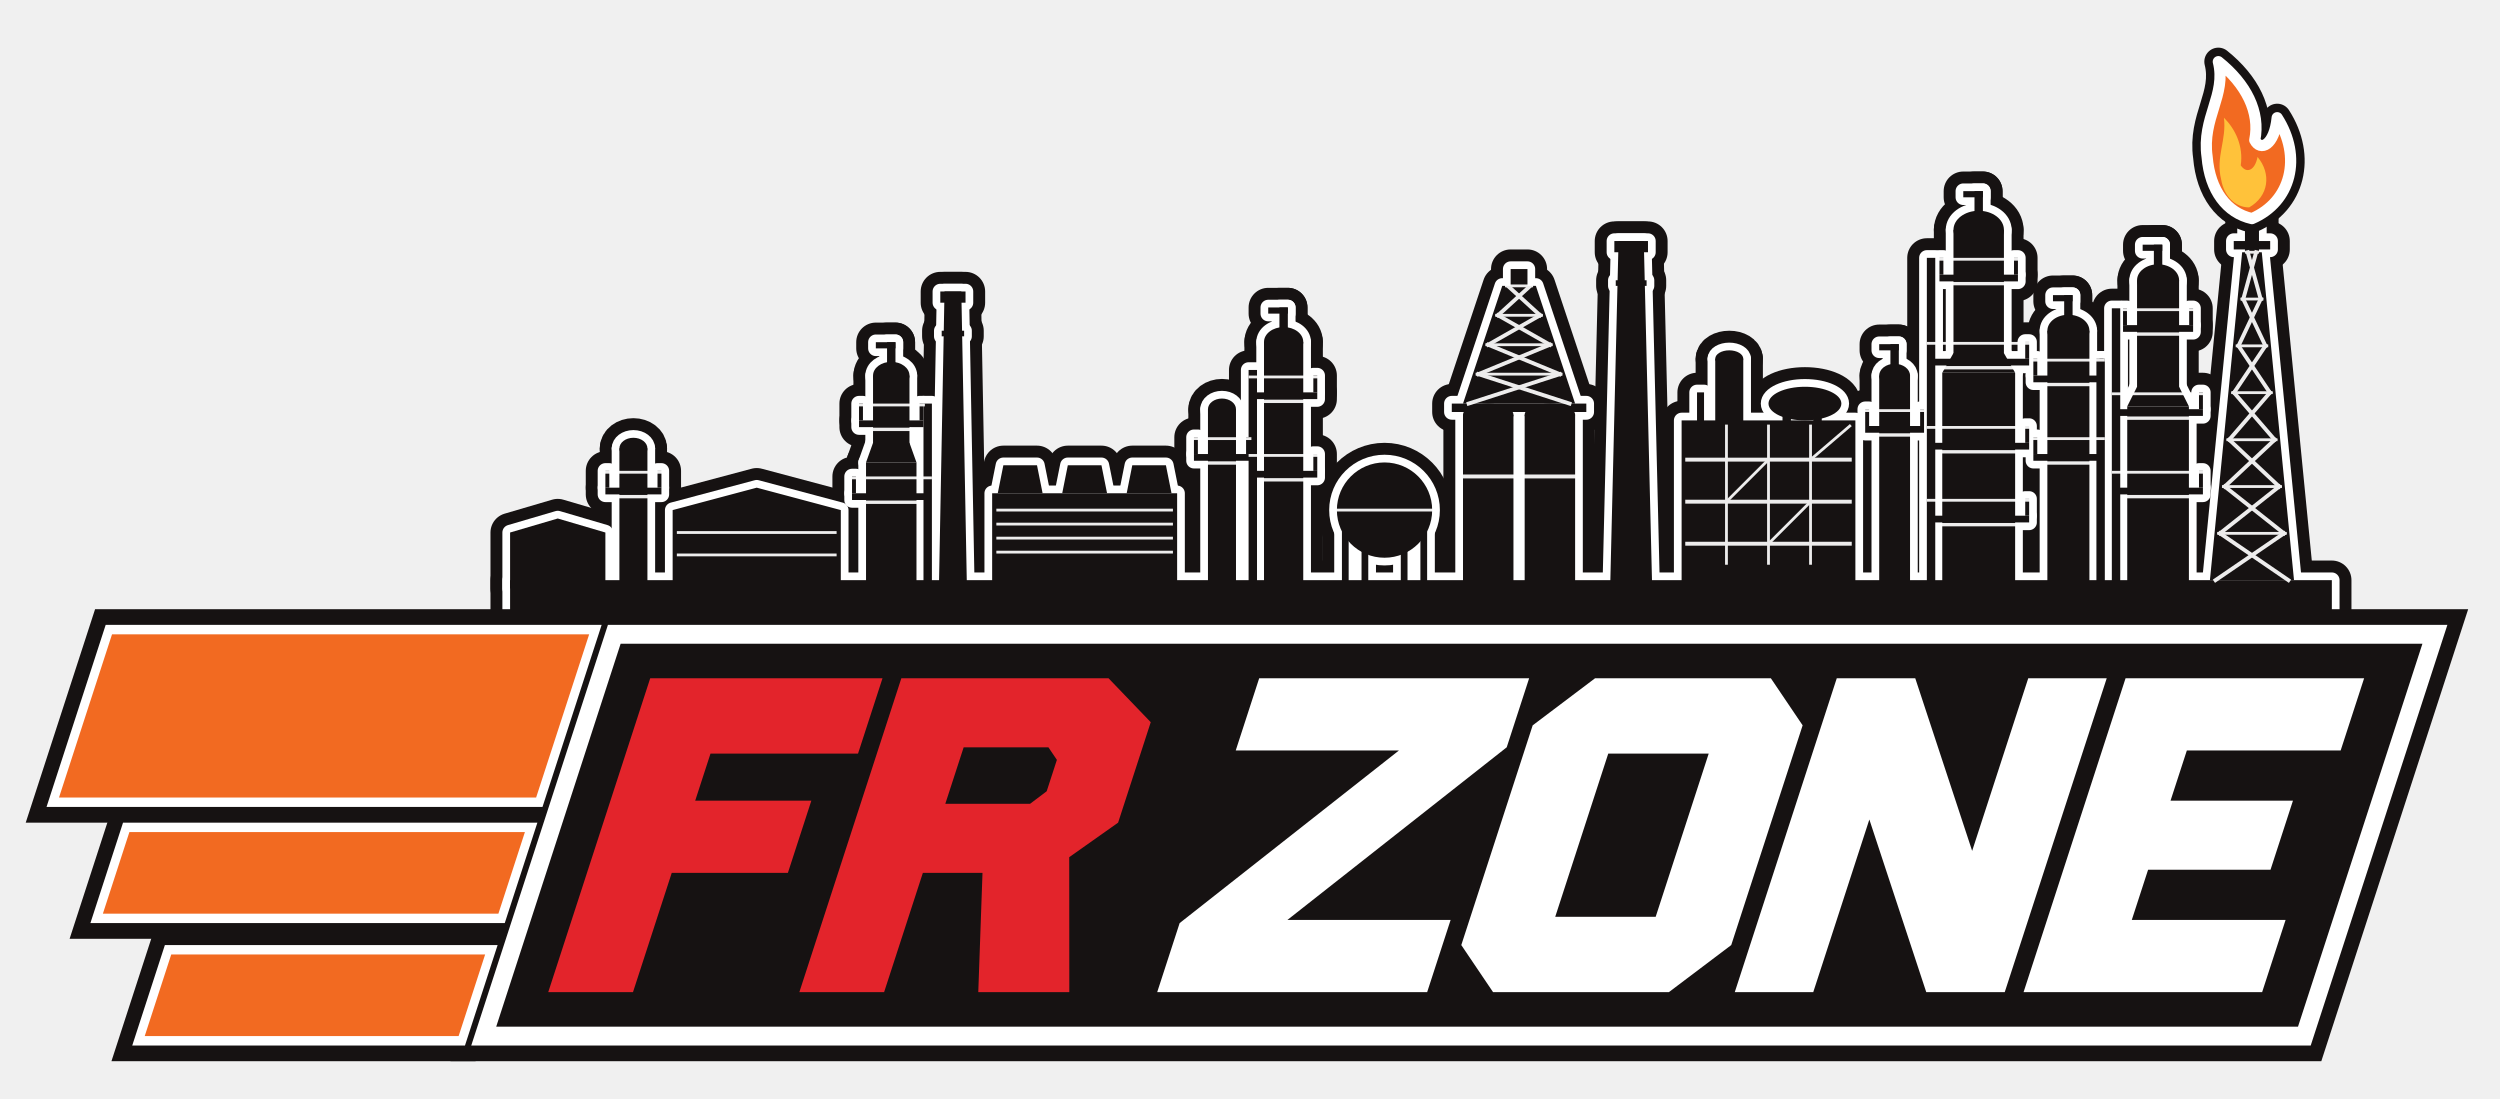
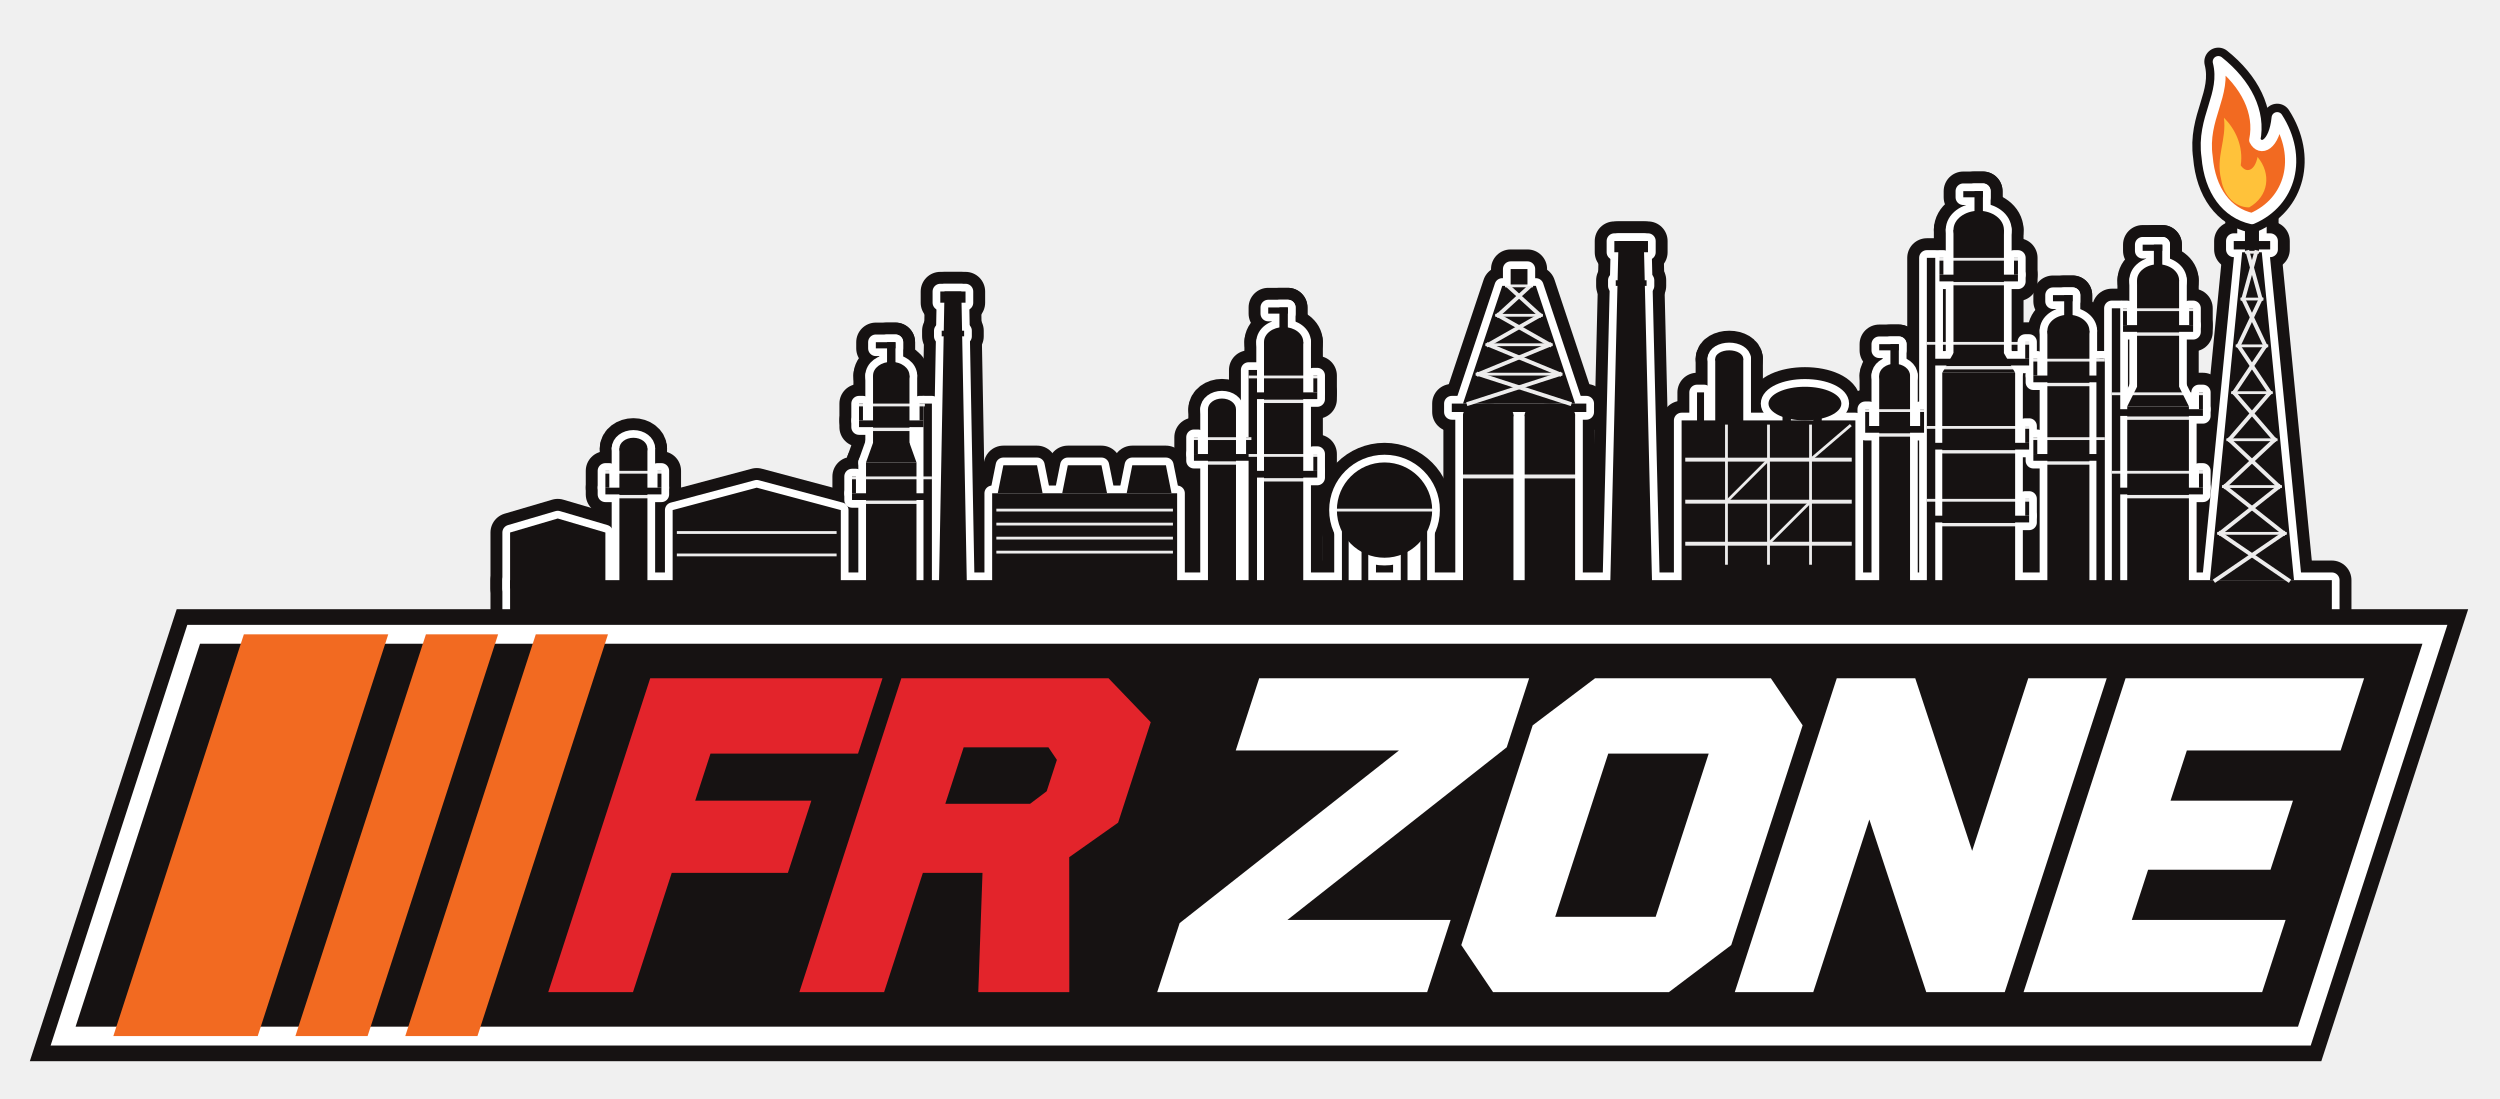
<svg xmlns="http://www.w3.org/2000/svg" viewBox="-12 -40 892 392" width="1784" height="784">
  <defs>
    <g id="sky">
      <rect x="40" y="165" width="650" height="13" />
      <polygon points="53.5,165 65,48 72,48 83.5,165" />
      <rect x="66" y="32" width="5" height="20" />
      <rect x="62" y="44" width="13" height="3" />
      <rect x="91" y="103" width="22" height="65" />
      <polygon points="94.5,96 109.5,96 113,103 91,103" />
      <rect x="94.5" y="58" width="15" height="39" />
      <ellipse cx="102" cy="58" rx="7.5" ry="5.7" />
      <rect x="100.5" y="45.3" width="3" height="8" />
      <rect x="100.5" y="45.3" width="7" height="2.2" />
      <rect x="89.5" y="74" width="25" height="2.4" />
      <rect x="89.5" y="68" width="1.4" height="6" />
      <rect x="113.1" y="68" width="1.4" height="6" />
      <rect x="86" y="104" width="32" height="2.4" />
      <rect x="86" y="98" width="1.4" height="6" />
      <rect x="116.6" y="98" width="1.4" height="6" />
      <rect x="86" y="132" width="32" height="2.4" />
      <rect x="86" y="126" width="1.4" height="6" />
      <rect x="116.6" y="126" width="1.4" height="6" />
      <rect x="115.5" y="68" width="3" height="100" />
      <rect x="126.5" y="76" width="15" height="92" />
      <ellipse cx="134" cy="76" rx="7.5" ry="5.7" />
      <rect x="132.5" y="63.3" width="3" height="8" />
      <rect x="132.5" y="63.3" width="7" height="2.2" />
      <rect x="121.5" y="92" width="25" height="2.4" />
      <rect x="121.5" y="86" width="1.4" height="6" />
      <rect x="145.1" y="86" width="1.4" height="6" />
      <rect x="121.5" y="120" width="25" height="2.4" />
      <rect x="121.5" y="114" width="1.4" height="6" />
      <rect x="145.1" y="114" width="1.4" height="6" />
      <rect x="121" y="86" width="3" height="82" />
      <rect x="153" y="91" width="26" height="77" />
      <polygon points="157,84 175,84 179,91 153,91" />
      <rect x="157" y="40" width="18" height="45" />
      <ellipse cx="166" cy="40" rx="9" ry="6.8" />
      <rect x="164.5" y="26.2" width="3" height="8" />
      <rect x="164.5" y="26.2" width="7" height="2.2" />
      <rect x="152" y="56" width="28" height="2.4" />
      <rect x="152" y="50" width="1.4" height="6" />
      <rect x="178.6" y="50" width="1.4" height="6" />
      <rect x="148" y="86" width="36" height="2.4" />
      <rect x="148" y="80" width="1.4" height="6" />
      <rect x="182.6" y="80" width="1.4" height="6" />
      <rect x="148" y="116" width="36" height="2.4" />
      <rect x="148" y="110" width="1.4" height="6" />
      <rect x="182.6" y="110" width="1.4" height="6" />
      <rect x="148" y="142" width="36" height="2.4" />
      <rect x="148" y="136" width="1.4" height="6" />
      <rect x="182.6" y="136" width="1.4" height="6" />
      <rect x="181.5" y="50" width="3" height="118" />
      <rect x="190.5" y="92" width="11" height="76" />
      <ellipse cx="196" cy="92" rx="5.5" ry="4.2" />
      <rect x="194.5" y="80.8" width="3" height="8" />
      <rect x="194.5" y="80.8" width="7" height="2.2" />
      <rect x="185.5" y="110" width="21" height="2.4" />
      <rect x="185.5" y="104" width="1.4" height="6" />
      <rect x="205.1" y="104" width="1.4" height="6" />
      <rect x="210" y="108" width="62" height="60" />
      <ellipse cx="228" cy="102" rx="13" ry="6" />
      <rect x="222" y="102" width="3" height="8" />
      <rect x="233" y="102" width="3" height="8" />
      <rect x="250" y="86" width="10" height="24" />
      <ellipse cx="255" cy="86" rx="5" ry="3" />
      <rect x="264" y="98" width="2.5" height="12" />
      <polygon points="282.5,168 285.5,44 294.5,44 297.5,168" />
      <rect x="284" y="44" width="12" height="4" />
      <rect x="284.5" y="58" width="11" height="2" />
      <rect x="310" y="106" width="18" height="62" />
      <rect x="332" y="106" width="18" height="62" />
      <ellipse cx="319" cy="106" rx="9" ry="4" />
      <ellipse cx="341" cy="106" rx="9" ry="4" />
      <rect x="306" y="102" width="48" height="3" />
      <polygon points="310,102 324,60 336,60 350,102" />
      <rect x="327" y="54" width="6" height="8" />
      <circle cx="378" cy="140" r="17" />
      <rect x="362.8" y="140" width="2.4" height="28" />
      <rect x="369.8" y="140" width="2.4" height="28" />
      <rect x="383.8" y="140" width="2.4" height="28" />
      <rect x="390.8" y="140" width="2.4" height="28" />
      <rect x="407" y="80" width="14" height="88" />
      <ellipse cx="414" cy="80" rx="7" ry="5.3" />
      <rect x="412.5" y="67.7" width="3" height="8" />
      <rect x="412.5" y="67.7" width="7" height="2.2" />
      <rect x="402" y="98" width="24" height="2.4" />
      <rect x="402" y="92" width="1.4" height="6" />
      <rect x="424.6" y="92" width="1.4" height="6" />
      <rect x="402" y="126" width="24" height="2.4" />
      <rect x="402" y="120" width="1.4" height="6" />
      <rect x="424.6" y="120" width="1.4" height="6" />
      <rect x="423.5" y="90" width="3" height="78" />
      <rect x="431" y="104" width="10" height="64" />
      <ellipse cx="436" cy="104" rx="5" ry="3.8" />
      <rect x="426" y="120" width="20" height="2.4" />
      <rect x="426" y="114" width="1.4" height="6" />
      <rect x="444.6" y="114" width="1.4" height="6" />
      <rect x="452" y="134" width="66" height="34" />
      <polygon points="454,134 456,124 468,124 470,134" />
      <polygon points="477,134 479,124 491,124 493,134" />
      <polygon points="500,134 502,124 514,124 516,134" />
      <polygon points="527,168 529,62 535,62 537,168" />
      <rect x="527.5" y="62" width="9" height="4" />
      <rect x="528" y="76" width="8" height="2" />
      <rect x="545" y="123" width="18" height="45" />
      <polygon points="547.5,116 560.5,116 563,123 545,123" />
      <rect x="547.5" y="92" width="13" height="25" />
      <ellipse cx="554" cy="92" rx="6.5" ry="4.9" />
      <rect x="552.5" y="80.1" width="3" height="8" />
      <rect x="552.5" y="80.1" width="7" height="2.2" />
      <rect x="542.5" y="108" width="23" height="2.4" />
      <rect x="542.5" y="102" width="1.4" height="6" />
      <rect x="564.1" y="102" width="1.4" height="6" />
      <rect x="540" y="134" width="28" height="2.4" />
      <rect x="540" y="128" width="1.4" height="6" />
      <rect x="566.6" y="128" width="1.4" height="6" />
      <rect x="539.5" y="102" width="3" height="66" />
      <polygon points="572,140 602,132 632,140 632,168 572,168" />
      <rect x="641" y="118" width="10" height="50" />
      <ellipse cx="646" cy="118" rx="5" ry="3.8" />
      <rect x="636" y="132" width="20" height="2.4" />
      <rect x="636" y="126" width="1.4" height="6" />
      <rect x="654.6" y="126" width="1.4" height="6" />
      <polygon points="656,148 673,143 690,148 690,168 656,168" />
    </g>
    <g id="skyd">
      <line x1="55.5" y1="165" x2="79.9" y2="148.3" stroke-width="1.4" />
      <line x1="81.5" y1="165" x2="57.1" y2="148.3" stroke-width="1.4" />
      <line x1="56.6" y1="148.3" x2="80.4" y2="148.3" stroke-width="1" />
      <line x1="57.1" y1="148.3" x2="78.2" y2="131.6" stroke-width="1.4" />
      <line x1="79.9" y1="148.3" x2="58.8" y2="131.6" stroke-width="1.4" />
      <line x1="58.3" y1="131.6" x2="78.7" y2="131.6" stroke-width="1" />
      <line x1="58.8" y1="131.6" x2="76.6" y2="114.9" stroke-width="1.4" />
      <line x1="78.2" y1="131.6" x2="60.4" y2="114.9" stroke-width="1.4" />
      <line x1="59.9" y1="114.9" x2="77.1" y2="114.9" stroke-width="1" />
      <line x1="60.4" y1="114.9" x2="74.9" y2="98.1" stroke-width="1.4" />
      <line x1="76.6" y1="114.9" x2="62.1" y2="98.1" stroke-width="1.4" />
      <line x1="61.6" y1="98.1" x2="75.4" y2="98.1" stroke-width="1" />
      <line x1="62.1" y1="98.1" x2="73.3" y2="81.4" stroke-width="1.4" />
      <line x1="74.9" y1="98.1" x2="63.7" y2="81.4" stroke-width="1.4" />
      <line x1="63.2" y1="81.4" x2="73.8" y2="81.4" stroke-width="1" />
      <line x1="63.7" y1="81.4" x2="71.6" y2="64.7" stroke-width="1.4" />
      <line x1="73.3" y1="81.4" x2="65.4" y2="64.7" stroke-width="1.4" />
      <line x1="64.9" y1="64.7" x2="72.1" y2="64.7" stroke-width="1" />
      <line x1="65.4" y1="64.7" x2="70" y2="48" stroke-width="1.4" />
      <line x1="71.6" y1="64.7" x2="67" y2="48" stroke-width="1.4" />
      <line x1="66.5" y1="48" x2="70.5" y2="48" stroke-width="1" />
      <line x1="89.5" y1="68.5" x2="114.5" y2="68.5" stroke-width="1" />
      <line x1="94.5" y1="77.2" x2="109.5" y2="77.2" stroke-width="1.2" />
      <line x1="86" y1="98.5" x2="118" y2="98.5" stroke-width="1" />
      <line x1="91" y1="107.2" x2="113" y2="107.2" stroke-width="1.2" />
      <line x1="86" y1="126.5" x2="118" y2="126.5" stroke-width="1" />
      <line x1="91" y1="135.2" x2="113" y2="135.2" stroke-width="1.2" />
      <line x1="121.5" y1="86.5" x2="146.5" y2="86.5" stroke-width="1" />
      <line x1="126.5" y1="95.2" x2="141.5" y2="95.2" stroke-width="1.2" />
      <line x1="121.5" y1="114.5" x2="146.5" y2="114.5" stroke-width="1" />
      <line x1="126.5" y1="123.2" x2="141.5" y2="123.2" stroke-width="1.2" />
      <line x1="152" y1="50.5" x2="180" y2="50.5" stroke-width="1" />
      <line x1="157" y1="59.2" x2="175" y2="59.2" stroke-width="1.2" />
      <line x1="148" y1="80.5" x2="184" y2="80.5" stroke-width="1" />
      <line x1="153" y1="89.2" x2="179" y2="89.2" stroke-width="1.2" />
      <line x1="148" y1="110.5" x2="184" y2="110.5" stroke-width="1" />
      <line x1="153" y1="119.2" x2="179" y2="119.2" stroke-width="1.2" />
      <line x1="148" y1="136.5" x2="184" y2="136.5" stroke-width="1" />
      <line x1="153" y1="145.2" x2="179" y2="145.2" stroke-width="1.2" />
      <line x1="185.5" y1="104.5" x2="206.5" y2="104.5" stroke-width="1" />
      <line x1="190.5" y1="113.2" x2="201.5" y2="113.2" stroke-width="1.2" />
      <line x1="212" y1="122" x2="270" y2="122" stroke-width="1.4" />
      <line x1="212" y1="137" x2="270" y2="137" stroke-width="1.4" />
      <line x1="212" y1="152" x2="270" y2="152" stroke-width="1.4" />
      <line x1="226" y1="110" x2="226" y2="159" stroke-width="1" />
      <line x1="241" y1="110" x2="241" y2="159" stroke-width="1" />
      <line x1="256" y1="110" x2="256" y2="159" stroke-width="1" />
      <line x1="212" y1="110" x2="226" y2="122" stroke-width="1" />
      <line x1="241" y1="122" x2="256" y2="137" stroke-width="1" />
      <line x1="226" y1="137" x2="241" y2="152" stroke-width="1" />
      <line x1="312" y1="102" x2="344.5" y2="91.5" stroke-width="1.4" />
      <line x1="348" y1="102" x2="315.5" y2="91.5" stroke-width="1.4" />
      <line x1="315" y1="91.5" x2="345" y2="91.5" stroke-width="1" />
      <line x1="315.5" y1="91.5" x2="341" y2="81" stroke-width="1.4" />
      <line x1="344.5" y1="91.5" x2="319" y2="81" stroke-width="1.4" />
      <line x1="318.5" y1="81" x2="341.5" y2="81" stroke-width="1" />
      <line x1="319" y1="81" x2="337.5" y2="70.5" stroke-width="1.4" />
      <line x1="341" y1="81" x2="322.5" y2="70.5" stroke-width="1.4" />
      <line x1="322" y1="70.5" x2="338" y2="70.5" stroke-width="1" />
      <line x1="322.5" y1="70.5" x2="334" y2="60" stroke-width="1.4" />
      <line x1="337.5" y1="70.5" x2="326" y2="60" stroke-width="1.4" />
      <line x1="325.5" y1="60" x2="334.5" y2="60" stroke-width="1" />
      <line x1="310" y1="128" x2="328" y2="128" stroke-width="1.4" />
      <line x1="332" y1="128" x2="350" y2="128" stroke-width="1.4" />
      <line x1="361" y1="140" x2="395" y2="140" stroke-width="1" />
      <line x1="402" y1="92.5" x2="426" y2="92.5" stroke-width="1" />
      <line x1="407" y1="101.2" x2="421" y2="101.2" stroke-width="1.2" />
      <line x1="402" y1="120.5" x2="426" y2="120.5" stroke-width="1" />
      <line x1="407" y1="129.2" x2="421" y2="129.2" stroke-width="1.2" />
      <line x1="426" y1="114.5" x2="446" y2="114.5" stroke-width="1" />
      <line x1="431" y1="123.2" x2="441" y2="123.2" stroke-width="1.2" />
      <line x1="454" y1="140" x2="516" y2="140" stroke-width="1" />
      <line x1="454" y1="145" x2="516" y2="145" stroke-width="1" />
      <line x1="454" y1="150" x2="516" y2="150" stroke-width="1" />
      <line x1="454" y1="155" x2="516" y2="155" stroke-width="1" />
      <line x1="542.5" y1="102.5" x2="565.5" y2="102.5" stroke-width="1" />
      <line x1="547.5" y1="111.2" x2="560.5" y2="111.2" stroke-width="1.2" />
      <line x1="540" y1="128.5" x2="568" y2="128.5" stroke-width="1" />
      <line x1="545" y1="137.2" x2="563" y2="137.2" stroke-width="1.2" />
      <line x1="574" y1="148" x2="630" y2="148" stroke-width="1" />
      <line x1="574" y1="156" x2="630" y2="156" stroke-width="1" />
      <line x1="636" y1="126.5" x2="656" y2="126.5" stroke-width="1" />
      <line x1="641" y1="135.2" x2="651" y2="135.2" stroke-width="1.2" />
    </g>
    <path id="F" d="M0 0H74V24H27V39H64V62H27V100H0Z" />
    <path id="R" fill-rule="evenodd" d="M0 0H66L84 14V46L72 57L86 100H57L46 62H27V100H0ZM27 22V40H54L58 36V26L54 22Z" />
    <path id="Z" d="M0 0H86V22L34 77H86V100H0V78L52 23H0Z" />
    <path id="O" fill-rule="evenodd" d="M15 0H71L86 15V85L71 100H15L0 85V15ZM27 24V76H59V24Z" />
    <path id="N" d="M0 0H25L61 55V0H86V100H61L25 45V100H0Z" />
    <path id="E" d="M0 0H76V23H27V39H66V61H27V77H76V100H0Z" />
    <g id="band">
-       <rect x="-16" y="-14" width="580" height="128" />
-       <rect x="-176" y="-14" width="152" height="52" />
-       <rect x="-150" y="49" width="126" height="26" />
-       <rect x="-124" y="88" width="100" height="26" />
+       <rect x="-150" y="-14" width="714" height="128" />
    </g>
  </defs>
  <g transform="translate(860 2) scale(-1 1)">
    <use href="#sky" fill="#161212" stroke="#161212" stroke-width="14" stroke-linejoin="round" />
    <use href="#sky" fill="#161212" stroke="#fff" stroke-width="5.5" stroke-linejoin="round" />
    <use href="#sky" fill="#161212" />
    <use href="#skyd" stroke="#fff" stroke-linecap="square" opacity=".92" />
    <g transform="translate(68.5 36)">
      <g class="fl-o">
        <path d="M0 0 C-14 -6 -18 -22 -9 -36 C-8 -26 -3 -24 -1 -28 C-3 -38 2 -48 12 -56 C9 -44 18 -36 16 -22 C15 -10 9 -2 0 0 Z" fill="#161212" stroke="#161212" stroke-width="10" stroke-linejoin="round" />
        <path d="M0 0 C-14 -6 -18 -22 -9 -36 C-8 -26 -3 -24 -1 -28 C-3 -38 2 -48 12 -56 C9 -44 18 -36 16 -22 C15 -10 9 -2 0 0 Z" fill="#f26a21" stroke="#fff" stroke-width="4" stroke-linejoin="round" />
        <path d="M1 -4 C-6 -8 -7 -16 -2 -22 C-1 -17 2 -16 4 -19 C3 -26 6 -32 10 -36 C9 -28 13 -22 11 -14 C10 -8 6 -4 1 -4 Z" fill="#ffc23a" />
      </g>
    </g>
  </g>
  <g transform="translate(220 202) skewX(-18) scale(1.12)">
    <use href="#band" fill="#161212" stroke="#161212" stroke-width="16" stroke-linejoin="miter" />
    <use href="#band" fill="#161212" stroke="#fff" stroke-width="6" stroke-linejoin="miter" />
    <g fill="#f26a21">
-       <rect x="-176" y="-14" width="152" height="52" />
-       <rect x="-150" y="49" width="126" height="26" />
-       <rect x="-124" y="88" width="100" height="26" />
+       <rect x="-134" y="-14" width="46" height="128" />
+       <rect x="-76" y="-14" width="23" height="128" />
+       <rect x="-41" y="-14" width="23" height="128" />
    </g>
    <use href="#F" fill="#e3242b" />
    <use href="#R" x="80" fill="#e3242b" />
    <g fill="#fff">
      <use href="#Z" x="194" />
      <use href="#O" x="286" />
      <use href="#N" x="378" />
      <use href="#E" x="470" />
    </g>
  </g>
</svg>
